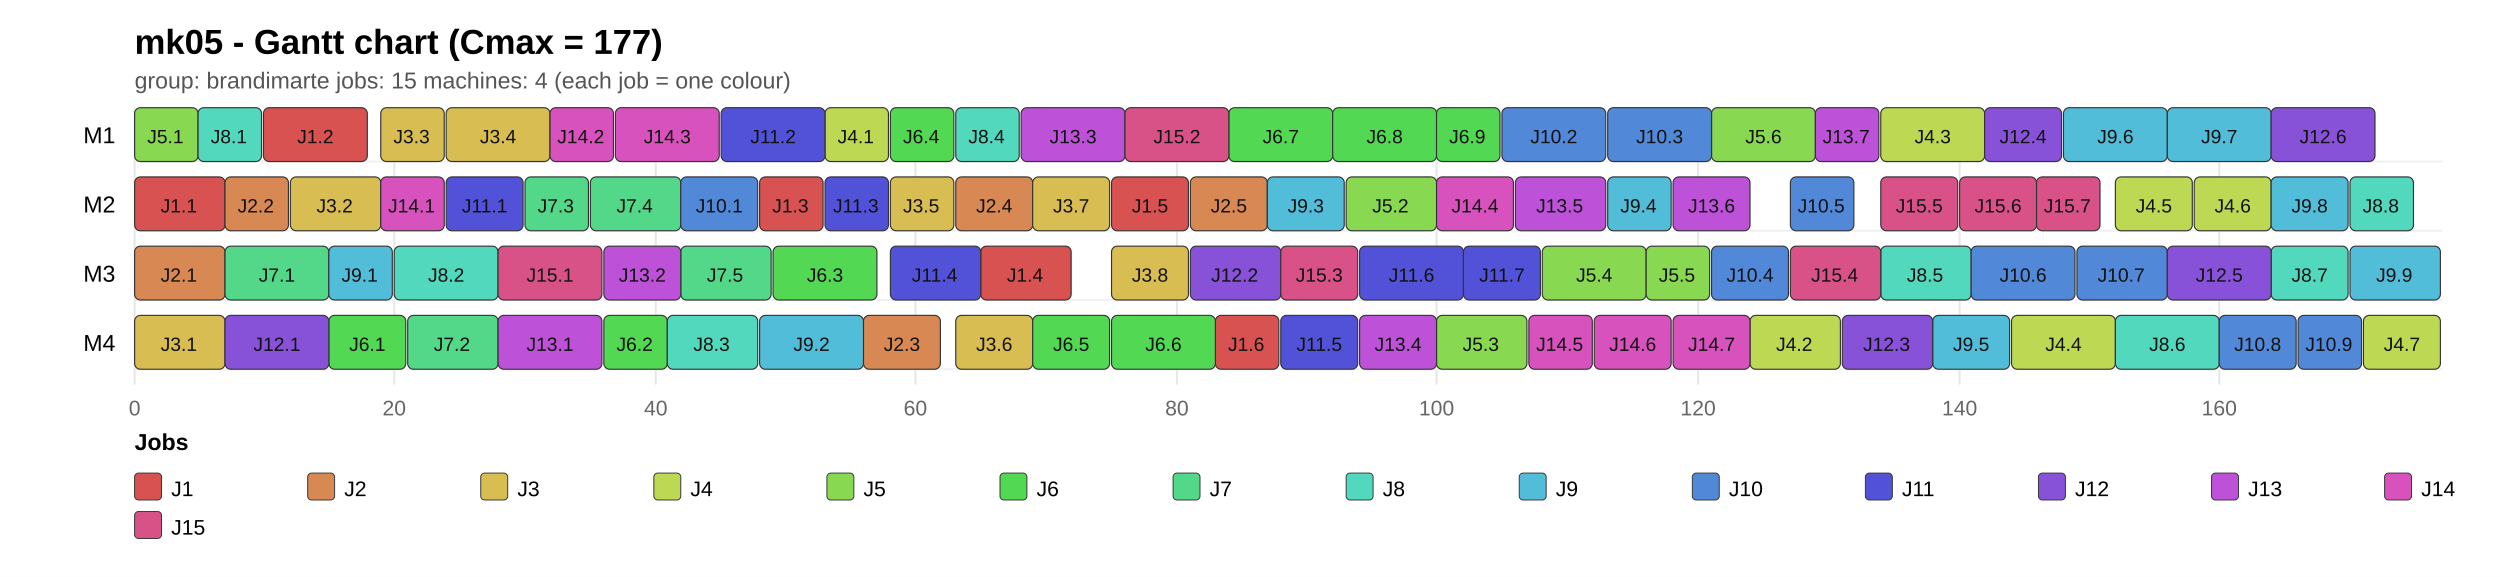
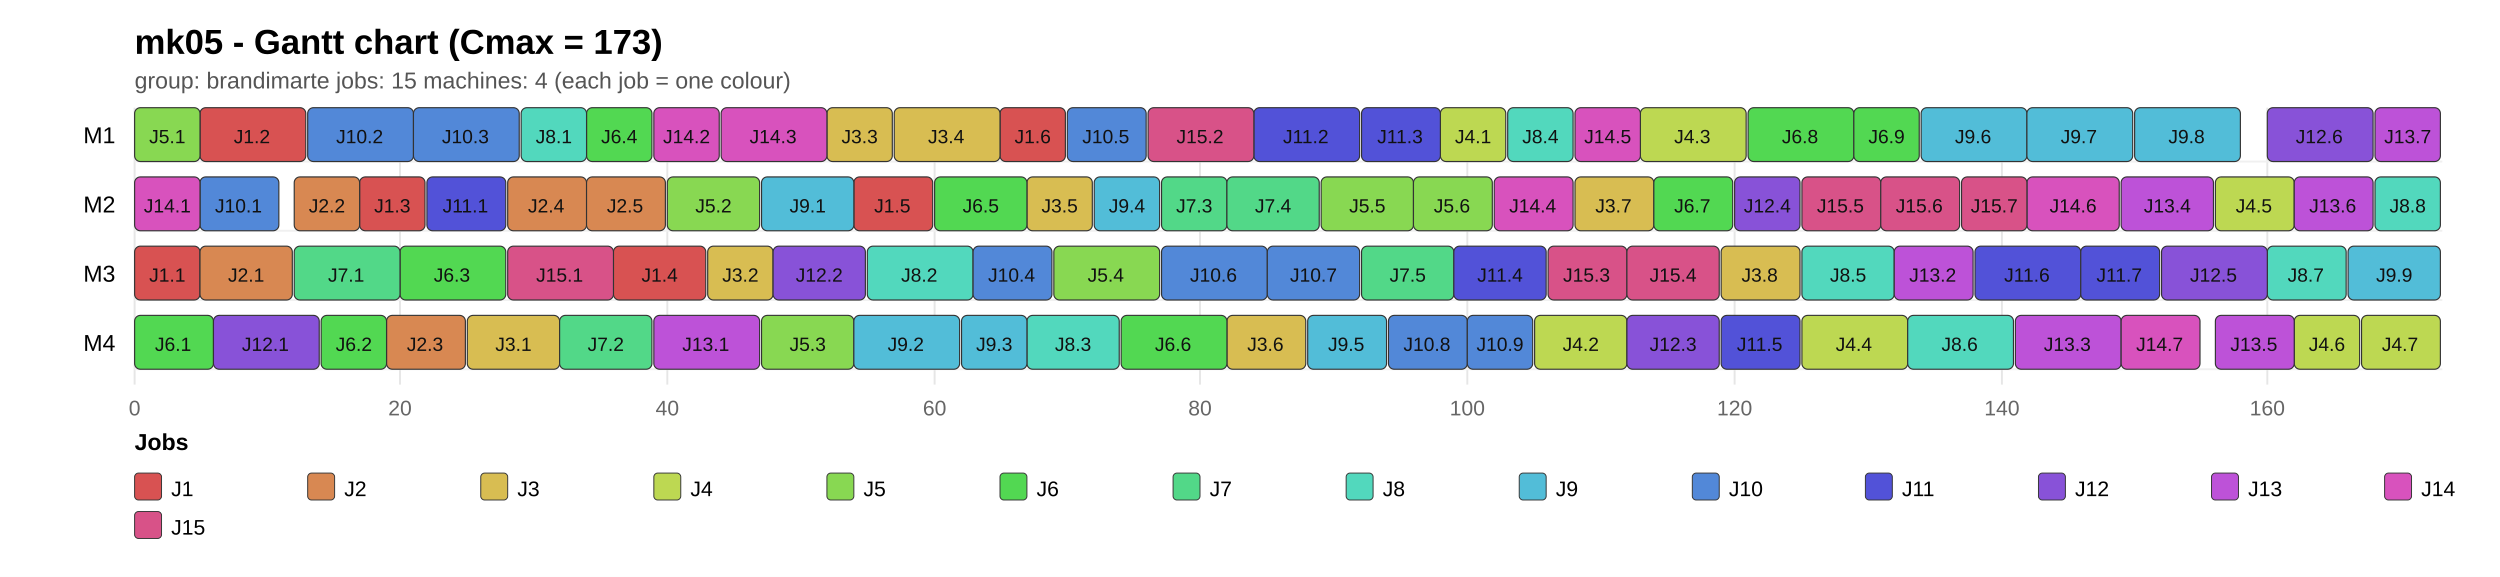
<svg xmlns="http://www.w3.org/2000/svg" width="1300" height="300" font-family="Segoe UI, Arial, sans-serif">
  <rect width="100%" height="100%" fill="white" />
-   <text x="70" y="28" font-size="18" font-weight="bold">mk05  -  Gantt chart  (Cmax = 177)</text>
+   <text x="70" y="28" font-size="18" font-weight="bold">mk05  -  Gantt chart  (Cmax = 173)</text>
  <text x="70" y="46" font-size="12" fill="#555">group: brandimarte   jobs: 15   machines: 4   (each job = one colour)</text>
  <line x1="70" y1="56" x2="70" y2="200" stroke="#e6e6e6" />
  <text x="70" y="216" font-size="11" fill="#666" text-anchor="middle">0</text>
-   <line x1="205" y1="56" x2="205" y2="200" stroke="#e6e6e6" />
-   <text x="205" y="216" font-size="11" fill="#666" text-anchor="middle">20</text>
-   <line x1="341" y1="56" x2="341" y2="200" stroke="#e6e6e6" />
-   <text x="341" y="216" font-size="11" fill="#666" text-anchor="middle">40</text>
-   <line x1="476" y1="56" x2="476" y2="200" stroke="#e6e6e6" />
-   <text x="476" y="216" font-size="11" fill="#666" text-anchor="middle">60</text>
-   <line x1="612" y1="56" x2="612" y2="200" stroke="#e6e6e6" />
-   <text x="612" y="216" font-size="11" fill="#666" text-anchor="middle">80</text>
-   <line x1="747" y1="56" x2="747" y2="200" stroke="#e6e6e6" />
-   <text x="747" y="216" font-size="11" fill="#666" text-anchor="middle">100</text>
-   <line x1="883" y1="56" x2="883" y2="200" stroke="#e6e6e6" />
-   <text x="883" y="216" font-size="11" fill="#666" text-anchor="middle">120</text>
-   <line x1="1019" y1="56" x2="1019" y2="200" stroke="#e6e6e6" />
-   <text x="1019" y="216" font-size="11" fill="#666" text-anchor="middle">140</text>
-   <line x1="1154" y1="56" x2="1154" y2="200" stroke="#e6e6e6" />
-   <text x="1154" y="216" font-size="11" fill="#666" text-anchor="middle">160</text>
+   <line x1="208" y1="56" x2="208" y2="200" stroke="#e6e6e6" />
+   <text x="208" y="216" font-size="11" fill="#666" text-anchor="middle">20</text>
+   <line x1="347" y1="56" x2="347" y2="200" stroke="#e6e6e6" />
+   <text x="347" y="216" font-size="11" fill="#666" text-anchor="middle">40</text>
+   <line x1="486" y1="56" x2="486" y2="200" stroke="#e6e6e6" />
+   <text x="486" y="216" font-size="11" fill="#666" text-anchor="middle">60</text>
+   <line x1="624" y1="56" x2="624" y2="200" stroke="#e6e6e6" />
+   <text x="624" y="216" font-size="11" fill="#666" text-anchor="middle">80</text>
+   <line x1="763" y1="56" x2="763" y2="200" stroke="#e6e6e6" />
+   <text x="763" y="216" font-size="11" fill="#666" text-anchor="middle">100</text>
+   <line x1="902" y1="56" x2="902" y2="200" stroke="#e6e6e6" />
+   <text x="902" y="216" font-size="11" fill="#666" text-anchor="middle">120</text>
+   <line x1="1041" y1="56" x2="1041" y2="200" stroke="#e6e6e6" />
+   <text x="1041" y="216" font-size="11" fill="#666" text-anchor="middle">140</text>
+   <line x1="1179" y1="56" x2="1179" y2="200" stroke="#e6e6e6" />
+   <text x="1179" y="216" font-size="11" fill="#666" text-anchor="middle">160</text>
  <text x="60" y="74.48" font-size="12" text-anchor="end">M1</text>
  <line x1="70" y1="84" x2="1270" y2="84" stroke="#f0f0f0" />
  <text x="60" y="110.48" font-size="12" text-anchor="end">M2</text>
  <line x1="70" y1="120" x2="1270" y2="120" stroke="#f0f0f0" />
  <text x="60" y="146.48" font-size="12" text-anchor="end">M3</text>
  <line x1="70" y1="156" x2="1270" y2="156" stroke="#f0f0f0" />
  <text x="60" y="182.48" font-size="12" text-anchor="end">M4</text>
  <line x1="70" y1="192" x2="1270" y2="192" stroke="#f0f0f0" />
-   <rect x="70" y="92" width="47" height="28" rx="3" fill="#D85252" stroke="#333" stroke-width="0.6" />
-   <text x="93" y="110.48" font-size="10" fill="#111" text-anchor="middle">J1.1</text>
-   <rect x="137" y="56" width="54" height="28" rx="3" fill="#D85252" stroke="#333" stroke-width="0.6" />
-   <text x="164" y="74.48" font-size="10" fill="#111" text-anchor="middle">J1.2</text>
-   <rect x="395" y="92" width="33" height="28" rx="3" fill="#D85252" stroke="#333" stroke-width="0.6" />
-   <text x="411" y="110.48" font-size="10" fill="#111" text-anchor="middle">J1.3</text>
-   <rect x="510" y="128" width="47" height="28" rx="3" fill="#D85252" stroke="#333" stroke-width="0.6" />
-   <text x="533" y="146.48" font-size="10" fill="#111" text-anchor="middle">J1.4</text>
-   <rect x="578" y="92" width="40" height="28" rx="3" fill="#D85252" stroke="#333" stroke-width="0.6" />
-   <text x="598" y="110.48" font-size="10" fill="#111" text-anchor="middle">J1.5</text>
-   <rect x="632" y="164" width="33" height="28" rx="3" fill="#D85252" stroke="#333" stroke-width="0.6" />
-   <text x="648" y="182.48" font-size="10" fill="#111" text-anchor="middle">J1.6</text>
-   <rect x="70" y="128" width="47" height="28" rx="3" fill="#D88852" stroke="#333" stroke-width="0.6" />
-   <text x="93" y="146.48" font-size="10" fill="#111" text-anchor="middle">J2.1</text>
-   <rect x="117" y="92" width="33" height="28" rx="3" fill="#D88852" stroke="#333" stroke-width="0.6" />
-   <text x="133" y="110.48" font-size="10" fill="#111" text-anchor="middle">J2.2</text>
-   <rect x="449" y="164" width="40" height="28" rx="3" fill="#D88852" stroke="#333" stroke-width="0.6" />
-   <text x="469" y="182.48" font-size="10" fill="#111" text-anchor="middle">J2.3</text>
-   <rect x="497" y="92" width="40" height="28" rx="3" fill="#D88852" stroke="#333" stroke-width="0.6" />
-   <text x="517" y="110.48" font-size="10" fill="#111" text-anchor="middle">J2.4</text>
-   <rect x="619" y="92" width="40" height="28" rx="3" fill="#D88852" stroke="#333" stroke-width="0.6" />
-   <text x="639" y="110.48" font-size="10" fill="#111" text-anchor="middle">J2.5</text>
-   <rect x="70" y="164" width="47" height="28" rx="3" fill="#D8BD52" stroke="#333" stroke-width="0.6" />
-   <text x="93" y="182.48" font-size="10" fill="#111" text-anchor="middle">J3.1</text>
-   <rect x="151" y="92" width="47" height="28" rx="3" fill="#D8BD52" stroke="#333" stroke-width="0.6" />
-   <text x="174" y="110.48" font-size="10" fill="#111" text-anchor="middle">J3.2</text>
-   <rect x="198" y="56" width="33" height="28" rx="3" fill="#D8BD52" stroke="#333" stroke-width="0.6" />
-   <text x="214" y="74.48" font-size="10" fill="#111" text-anchor="middle">J3.3</text>
-   <rect x="232" y="56" width="54" height="28" rx="3" fill="#D8BD52" stroke="#333" stroke-width="0.6" />
-   <text x="259" y="74.48" font-size="10" fill="#111" text-anchor="middle">J3.4</text>
-   <rect x="463" y="92" width="33" height="28" rx="3" fill="#D8BD52" stroke="#333" stroke-width="0.6" />
-   <text x="479" y="110.48" font-size="10" fill="#111" text-anchor="middle">J3.5</text>
-   <rect x="497" y="164" width="40" height="28" rx="3" fill="#D8BD52" stroke="#333" stroke-width="0.6" />
-   <text x="517" y="182.48" font-size="10" fill="#111" text-anchor="middle">J3.6</text>
-   <rect x="537" y="92" width="40" height="28" rx="3" fill="#D8BD52" stroke="#333" stroke-width="0.6" />
-   <text x="557" y="110.48" font-size="10" fill="#111" text-anchor="middle">J3.7</text>
-   <rect x="578" y="128" width="40" height="28" rx="3" fill="#D8BD52" stroke="#333" stroke-width="0.6" />
-   <text x="598" y="146.48" font-size="10" fill="#111" text-anchor="middle">J3.8</text>
-   <rect x="429" y="56" width="33" height="28" rx="3" fill="#BDD852" stroke="#333" stroke-width="0.6" />
-   <text x="445" y="74.48" font-size="10" fill="#111" text-anchor="middle">J4.1</text>
-   <rect x="910" y="164" width="47" height="28" rx="3" fill="#BDD852" stroke="#333" stroke-width="0.6" />
-   <text x="933" y="182.48" font-size="10" fill="#111" text-anchor="middle">J4.2</text>
-   <rect x="978" y="56" width="54" height="28" rx="3" fill="#BDD852" stroke="#333" stroke-width="0.6" />
-   <text x="1005" y="74.48" font-size="10" fill="#111" text-anchor="middle">J4.3</text>
-   <rect x="1046" y="164" width="54" height="28" rx="3" fill="#BDD852" stroke="#333" stroke-width="0.6" />
-   <text x="1073" y="182.48" font-size="10" fill="#111" text-anchor="middle">J4.4</text>
-   <rect x="1100" y="92" width="40" height="28" rx="3" fill="#BDD852" stroke="#333" stroke-width="0.6" />
-   <text x="1120" y="110.48" font-size="10" fill="#111" text-anchor="middle">J4.5</text>
-   <rect x="1141" y="92" width="40" height="28" rx="3" fill="#BDD852" stroke="#333" stroke-width="0.6" />
-   <text x="1161" y="110.48" font-size="10" fill="#111" text-anchor="middle">J4.6</text>
-   <rect x="1229" y="164" width="40" height="28" rx="3" fill="#BDD852" stroke="#333" stroke-width="0.6" />
-   <text x="1249" y="182.48" font-size="10" fill="#111" text-anchor="middle">J4.7</text>
-   <rect x="70" y="56" width="33" height="28" rx="3" fill="#88D852" stroke="#333" stroke-width="0.6" />
-   <text x="86" y="74.48" font-size="10" fill="#111" text-anchor="middle">J5.1</text>
-   <rect x="700" y="92" width="47" height="28" rx="3" fill="#88D852" stroke="#333" stroke-width="0.6" />
-   <text x="723" y="110.48" font-size="10" fill="#111" text-anchor="middle">J5.2</text>
-   <rect x="747" y="164" width="47" height="28" rx="3" fill="#88D852" stroke="#333" stroke-width="0.6" />
-   <text x="770" y="182.48" font-size="10" fill="#111" text-anchor="middle">J5.3</text>
-   <rect x="802" y="128" width="54" height="28" rx="3" fill="#88D852" stroke="#333" stroke-width="0.6" />
-   <text x="829" y="146.48" font-size="10" fill="#111" text-anchor="middle">J5.4</text>
-   <rect x="856" y="128" width="33" height="28" rx="3" fill="#88D852" stroke="#333" stroke-width="0.6" />
-   <text x="872" y="146.48" font-size="10" fill="#111" text-anchor="middle">J5.5</text>
-   <rect x="890" y="56" width="54" height="28" rx="3" fill="#88D852" stroke="#333" stroke-width="0.6" />
-   <text x="917" y="74.48" font-size="10" fill="#111" text-anchor="middle">J5.6</text>
-   <rect x="171" y="164" width="40" height="28" rx="3" fill="#52D852" stroke="#333" stroke-width="0.6" />
-   <text x="191" y="182.48" font-size="10" fill="#111" text-anchor="middle">J6.1</text>
-   <rect x="314" y="164" width="33" height="28" rx="3" fill="#52D852" stroke="#333" stroke-width="0.6" />
-   <text x="330" y="182.48" font-size="10" fill="#111" text-anchor="middle">J6.2</text>
-   <rect x="402" y="128" width="54" height="28" rx="3" fill="#52D852" stroke="#333" stroke-width="0.6" />
-   <text x="429" y="146.48" font-size="10" fill="#111" text-anchor="middle">J6.3</text>
-   <rect x="463" y="56" width="33" height="28" rx="3" fill="#52D852" stroke="#333" stroke-width="0.6" />
-   <text x="479" y="74.48" font-size="10" fill="#111" text-anchor="middle">J6.4</text>
-   <rect x="537" y="164" width="40" height="28" rx="3" fill="#52D852" stroke="#333" stroke-width="0.6" />
-   <text x="557" y="182.48" font-size="10" fill="#111" text-anchor="middle">J6.5</text>
-   <rect x="578" y="164" width="54" height="28" rx="3" fill="#52D852" stroke="#333" stroke-width="0.6" />
-   <text x="605" y="182.48" font-size="10" fill="#111" text-anchor="middle">J6.6</text>
-   <rect x="639" y="56" width="54" height="28" rx="3" fill="#52D852" stroke="#333" stroke-width="0.6" />
-   <text x="666" y="74.48" font-size="10" fill="#111" text-anchor="middle">J6.7</text>
-   <rect x="693" y="56" width="54" height="28" rx="3" fill="#52D852" stroke="#333" stroke-width="0.6" />
-   <text x="720" y="74.48" font-size="10" fill="#111" text-anchor="middle">J6.8</text>
-   <rect x="747" y="56" width="33" height="28" rx="3" fill="#52D852" stroke="#333" stroke-width="0.6" />
-   <text x="763" y="74.48" font-size="10" fill="#111" text-anchor="middle">J6.9</text>
-   <rect x="117" y="128" width="54" height="28" rx="3" fill="#52D888" stroke="#333" stroke-width="0.6" />
-   <text x="144" y="146.48" font-size="10" fill="#111" text-anchor="middle">J7.1</text>
-   <rect x="212" y="164" width="47" height="28" rx="3" fill="#52D888" stroke="#333" stroke-width="0.6" />
-   <text x="235" y="182.48" font-size="10" fill="#111" text-anchor="middle">J7.2</text>
-   <rect x="273" y="92" width="33" height="28" rx="3" fill="#52D888" stroke="#333" stroke-width="0.6" />
-   <text x="289" y="110.48" font-size="10" fill="#111" text-anchor="middle">J7.3</text>
-   <rect x="307" y="92" width="47" height="28" rx="3" fill="#52D888" stroke="#333" stroke-width="0.6" />
-   <text x="330" y="110.48" font-size="10" fill="#111" text-anchor="middle">J7.4</text>
-   <rect x="354" y="128" width="47" height="28" rx="3" fill="#52D888" stroke="#333" stroke-width="0.6" />
-   <text x="377" y="146.48" font-size="10" fill="#111" text-anchor="middle">J7.5</text>
-   <rect x="103" y="56" width="33" height="28" rx="3" fill="#52D8BD" stroke="#333" stroke-width="0.6" />
-   <text x="119" y="74.48" font-size="10" fill="#111" text-anchor="middle">J8.1</text>
-   <rect x="205" y="128" width="54" height="28" rx="3" fill="#52D8BD" stroke="#333" stroke-width="0.6" />
-   <text x="232" y="146.48" font-size="10" fill="#111" text-anchor="middle">J8.2</text>
-   <rect x="347" y="164" width="47" height="28" rx="3" fill="#52D8BD" stroke="#333" stroke-width="0.6" />
-   <text x="370" y="182.48" font-size="10" fill="#111" text-anchor="middle">J8.3</text>
-   <rect x="497" y="56" width="33" height="28" rx="3" fill="#52D8BD" stroke="#333" stroke-width="0.6" />
-   <text x="513" y="74.48" font-size="10" fill="#111" text-anchor="middle">J8.4</text>
-   <rect x="978" y="128" width="47" height="28" rx="3" fill="#52D8BD" stroke="#333" stroke-width="0.6" />
-   <text x="1001" y="146.48" font-size="10" fill="#111" text-anchor="middle">J8.5</text>
-   <rect x="1100" y="164" width="54" height="28" rx="3" fill="#52D8BD" stroke="#333" stroke-width="0.6" />
-   <text x="1127" y="182.48" font-size="10" fill="#111" text-anchor="middle">J8.6</text>
-   <rect x="1181" y="128" width="40" height="28" rx="3" fill="#52D8BD" stroke="#333" stroke-width="0.6" />
-   <text x="1201" y="146.48" font-size="10" fill="#111" text-anchor="middle">J8.7</text>
-   <rect x="1222" y="92" width="33" height="28" rx="3" fill="#52D8BD" stroke="#333" stroke-width="0.6" />
-   <text x="1238" y="110.48" font-size="10" fill="#111" text-anchor="middle">J8.8</text>
-   <rect x="171" y="128" width="33" height="28" rx="3" fill="#52BDD8" stroke="#333" stroke-width="0.6" />
-   <text x="187" y="146.48" font-size="10" fill="#111" text-anchor="middle">J9.1</text>
-   <rect x="395" y="164" width="54" height="28" rx="3" fill="#52BDD8" stroke="#333" stroke-width="0.6" />
-   <text x="422" y="182.48" font-size="10" fill="#111" text-anchor="middle">J9.2</text>
-   <rect x="659" y="92" width="40" height="28" rx="3" fill="#52BDD8" stroke="#333" stroke-width="0.6" />
-   <text x="679" y="110.48" font-size="10" fill="#111" text-anchor="middle">J9.3</text>
-   <rect x="836" y="92" width="33" height="28" rx="3" fill="#52BDD8" stroke="#333" stroke-width="0.6" />
-   <text x="852" y="110.48" font-size="10" fill="#111" text-anchor="middle">J9.4</text>
-   <rect x="1005" y="164" width="40" height="28" rx="3" fill="#52BDD8" stroke="#333" stroke-width="0.6" />
-   <text x="1025" y="182.48" font-size="10" fill="#111" text-anchor="middle">J9.5</text>
-   <rect x="1073" y="56" width="54" height="28" rx="3" fill="#52BDD8" stroke="#333" stroke-width="0.6" />
-   <text x="1100" y="74.48" font-size="10" fill="#111" text-anchor="middle">J9.6</text>
-   <rect x="1127" y="56" width="54" height="28" rx="3" fill="#52BDD8" stroke="#333" stroke-width="0.6" />
-   <text x="1154" y="74.48" font-size="10" fill="#111" text-anchor="middle">J9.7</text>
-   <rect x="1181" y="92" width="40" height="28" rx="3" fill="#52BDD8" stroke="#333" stroke-width="0.6" />
-   <text x="1201" y="110.48" font-size="10" fill="#111" text-anchor="middle">J9.8</text>
-   <rect x="1222" y="128" width="47" height="28" rx="3" fill="#52BDD8" stroke="#333" stroke-width="0.6" />
+   <rect x="70" y="128" width="34" height="28" rx="3" fill="#D85252" stroke="#333" stroke-width="0.6" />
+   <text x="87" y="146.48" font-size="10" fill="#111" text-anchor="middle">J1.1</text>
+   <rect x="104" y="56" width="55" height="28" rx="3" fill="#D85252" stroke="#333" stroke-width="0.6" />
+   <text x="131" y="74.48" font-size="10" fill="#111" text-anchor="middle">J1.2</text>
+   <rect x="187" y="92" width="34" height="28" rx="3" fill="#D85252" stroke="#333" stroke-width="0.6" />
+   <text x="204" y="110.48" font-size="10" fill="#111" text-anchor="middle">J1.3</text>
+   <rect x="319" y="128" width="48" height="28" rx="3" fill="#D85252" stroke="#333" stroke-width="0.6" />
+   <text x="343" y="146.48" font-size="10" fill="#111" text-anchor="middle">J1.4</text>
+   <rect x="444" y="92" width="41" height="28" rx="3" fill="#D85252" stroke="#333" stroke-width="0.6" />
+   <text x="464" y="110.48" font-size="10" fill="#111" text-anchor="middle">J1.5</text>
+   <rect x="520" y="56" width="34" height="28" rx="3" fill="#D85252" stroke="#333" stroke-width="0.6" />
+   <text x="537" y="74.48" font-size="10" fill="#111" text-anchor="middle">J1.6</text>
+   <rect x="104" y="128" width="48" height="28" rx="3" fill="#D88852" stroke="#333" stroke-width="0.6" />
+   <text x="128" y="146.48" font-size="10" fill="#111" text-anchor="middle">J2.1</text>
+   <rect x="153" y="92" width="34" height="28" rx="3" fill="#D88852" stroke="#333" stroke-width="0.6" />
+   <text x="170" y="110.48" font-size="10" fill="#111" text-anchor="middle">J2.2</text>
+   <rect x="201" y="164" width="41" height="28" rx="3" fill="#D88852" stroke="#333" stroke-width="0.6" />
+   <text x="221" y="182.48" font-size="10" fill="#111" text-anchor="middle">J2.3</text>
+   <rect x="264" y="92" width="41" height="28" rx="3" fill="#D88852" stroke="#333" stroke-width="0.6" />
+   <text x="284" y="110.48" font-size="10" fill="#111" text-anchor="middle">J2.4</text>
+   <rect x="305" y="92" width="41" height="28" rx="3" fill="#D88852" stroke="#333" stroke-width="0.6" />
+   <text x="325" y="110.48" font-size="10" fill="#111" text-anchor="middle">J2.5</text>
+   <rect x="243" y="164" width="48" height="28" rx="3" fill="#D8BD52" stroke="#333" stroke-width="0.6" />
+   <text x="267" y="182.48" font-size="10" fill="#111" text-anchor="middle">J3.1</text>
+   <rect x="368" y="128" width="34" height="28" rx="3" fill="#D8BD52" stroke="#333" stroke-width="0.6" />
+   <text x="385" y="146.48" font-size="10" fill="#111" text-anchor="middle">J3.2</text>
+   <rect x="430" y="56" width="34" height="28" rx="3" fill="#D8BD52" stroke="#333" stroke-width="0.6" />
+   <text x="447" y="74.48" font-size="10" fill="#111" text-anchor="middle">J3.3</text>
+   <rect x="465" y="56" width="55" height="28" rx="3" fill="#D8BD52" stroke="#333" stroke-width="0.6" />
+   <text x="492" y="74.48" font-size="10" fill="#111" text-anchor="middle">J3.4</text>
+   <rect x="534" y="92" width="34" height="28" rx="3" fill="#D8BD52" stroke="#333" stroke-width="0.6" />
+   <text x="551" y="110.48" font-size="10" fill="#111" text-anchor="middle">J3.5</text>
+   <rect x="638" y="164" width="41" height="28" rx="3" fill="#D8BD52" stroke="#333" stroke-width="0.6" />
+   <text x="658" y="182.48" font-size="10" fill="#111" text-anchor="middle">J3.6</text>
+   <rect x="819" y="92" width="41" height="28" rx="3" fill="#D8BD52" stroke="#333" stroke-width="0.6" />
+   <text x="839" y="110.48" font-size="10" fill="#111" text-anchor="middle">J3.7</text>
+   <rect x="895" y="128" width="41" height="28" rx="3" fill="#D8BD52" stroke="#333" stroke-width="0.6" />
+   <text x="915" y="146.48" font-size="10" fill="#111" text-anchor="middle">J3.8</text>
+   <rect x="749" y="56" width="34" height="28" rx="3" fill="#BDD852" stroke="#333" stroke-width="0.6" />
+   <text x="766" y="74.48" font-size="10" fill="#111" text-anchor="middle">J4.1</text>
+   <rect x="798" y="164" width="48" height="28" rx="3" fill="#BDD852" stroke="#333" stroke-width="0.6" />
+   <text x="822" y="182.48" font-size="10" fill="#111" text-anchor="middle">J4.2</text>
+   <rect x="853" y="56" width="55" height="28" rx="3" fill="#BDD852" stroke="#333" stroke-width="0.6" />
+   <text x="880" y="74.48" font-size="10" fill="#111" text-anchor="middle">J4.3</text>
+   <rect x="937" y="164" width="55" height="28" rx="3" fill="#BDD852" stroke="#333" stroke-width="0.6" />
+   <text x="964" y="182.48" font-size="10" fill="#111" text-anchor="middle">J4.4</text>
+   <rect x="1152" y="92" width="41" height="28" rx="3" fill="#BDD852" stroke="#333" stroke-width="0.6" />
+   <text x="1172" y="110.48" font-size="10" fill="#111" text-anchor="middle">J4.5</text>
+   <rect x="1193" y="164" width="34" height="28" rx="3" fill="#BDD852" stroke="#333" stroke-width="0.6" />
+   <text x="1210" y="182.48" font-size="10" fill="#111" text-anchor="middle">J4.6</text>
+   <rect x="1228" y="164" width="41" height="28" rx="3" fill="#BDD852" stroke="#333" stroke-width="0.6" />
+   <text x="1248" y="182.48" font-size="10" fill="#111" text-anchor="middle">J4.7</text>
+   <rect x="70" y="56" width="34" height="28" rx="3" fill="#88D852" stroke="#333" stroke-width="0.6" />
+   <text x="87" y="74.48" font-size="10" fill="#111" text-anchor="middle">J5.1</text>
+   <rect x="347" y="92" width="48" height="28" rx="3" fill="#88D852" stroke="#333" stroke-width="0.6" />
+   <text x="371" y="110.48" font-size="10" fill="#111" text-anchor="middle">J5.2</text>
+   <rect x="396" y="164" width="48" height="28" rx="3" fill="#88D852" stroke="#333" stroke-width="0.6" />
+   <text x="420" y="182.48" font-size="10" fill="#111" text-anchor="middle">J5.3</text>
+   <rect x="548" y="128" width="55" height="28" rx="3" fill="#88D852" stroke="#333" stroke-width="0.6" />
+   <text x="575" y="146.48" font-size="10" fill="#111" text-anchor="middle">J5.4</text>
+   <rect x="687" y="92" width="48" height="28" rx="3" fill="#88D852" stroke="#333" stroke-width="0.6" />
+   <text x="711" y="110.48" font-size="10" fill="#111" text-anchor="middle">J5.5</text>
+   <rect x="735" y="92" width="41" height="28" rx="3" fill="#88D852" stroke="#333" stroke-width="0.6" />
+   <text x="755" y="110.48" font-size="10" fill="#111" text-anchor="middle">J5.6</text>
+   <rect x="70" y="164" width="41" height="28" rx="3" fill="#52D852" stroke="#333" stroke-width="0.6" />
+   <text x="90" y="182.48" font-size="10" fill="#111" text-anchor="middle">J6.1</text>
+   <rect x="167" y="164" width="34" height="28" rx="3" fill="#52D852" stroke="#333" stroke-width="0.6" />
+   <text x="184" y="182.48" font-size="10" fill="#111" text-anchor="middle">J6.2</text>
+   <rect x="208" y="128" width="55" height="28" rx="3" fill="#52D852" stroke="#333" stroke-width="0.6" />
+   <text x="235" y="146.48" font-size="10" fill="#111" text-anchor="middle">J6.3</text>
+   <rect x="305" y="56" width="34" height="28" rx="3" fill="#52D852" stroke="#333" stroke-width="0.6" />
+   <text x="322" y="74.48" font-size="10" fill="#111" text-anchor="middle">J6.4</text>
+   <rect x="486" y="92" width="48" height="28" rx="3" fill="#52D852" stroke="#333" stroke-width="0.6" />
+   <text x="510" y="110.48" font-size="10" fill="#111" text-anchor="middle">J6.5</text>
+   <rect x="583" y="164" width="55" height="28" rx="3" fill="#52D852" stroke="#333" stroke-width="0.6" />
+   <text x="610" y="182.48" font-size="10" fill="#111" text-anchor="middle">J6.6</text>
+   <rect x="860" y="92" width="41" height="28" rx="3" fill="#52D852" stroke="#333" stroke-width="0.6" />
+   <text x="880" y="110.48" font-size="10" fill="#111" text-anchor="middle">J6.7</text>
+   <rect x="909" y="56" width="55" height="28" rx="3" fill="#52D852" stroke="#333" stroke-width="0.6" />
+   <text x="936" y="74.48" font-size="10" fill="#111" text-anchor="middle">J6.8</text>
+   <rect x="964" y="56" width="34" height="28" rx="3" fill="#52D852" stroke="#333" stroke-width="0.6" />
+   <text x="981" y="74.48" font-size="10" fill="#111" text-anchor="middle">J6.9</text>
+   <rect x="153" y="128" width="55" height="28" rx="3" fill="#52D888" stroke="#333" stroke-width="0.6" />
+   <text x="180" y="146.48" font-size="10" fill="#111" text-anchor="middle">J7.1</text>
+   <rect x="291" y="164" width="48" height="28" rx="3" fill="#52D888" stroke="#333" stroke-width="0.6" />
+   <text x="315" y="182.48" font-size="10" fill="#111" text-anchor="middle">J7.2</text>
+   <rect x="604" y="92" width="34" height="28" rx="3" fill="#52D888" stroke="#333" stroke-width="0.6" />
+   <text x="621" y="110.48" font-size="10" fill="#111" text-anchor="middle">J7.3</text>
+   <rect x="638" y="92" width="48" height="28" rx="3" fill="#52D888" stroke="#333" stroke-width="0.6" />
+   <text x="662" y="110.48" font-size="10" fill="#111" text-anchor="middle">J7.4</text>
+   <rect x="708" y="128" width="48" height="28" rx="3" fill="#52D888" stroke="#333" stroke-width="0.6" />
+   <text x="732" y="146.48" font-size="10" fill="#111" text-anchor="middle">J7.5</text>
+   <rect x="271" y="56" width="34" height="28" rx="3" fill="#52D8BD" stroke="#333" stroke-width="0.6" />
+   <text x="288" y="74.48" font-size="10" fill="#111" text-anchor="middle">J8.1</text>
+   <rect x="451" y="128" width="55" height="28" rx="3" fill="#52D8BD" stroke="#333" stroke-width="0.6" />
+   <text x="478" y="146.48" font-size="10" fill="#111" text-anchor="middle">J8.2</text>
+   <rect x="534" y="164" width="48" height="28" rx="3" fill="#52D8BD" stroke="#333" stroke-width="0.6" />
+   <text x="558" y="182.48" font-size="10" fill="#111" text-anchor="middle">J8.3</text>
+   <rect x="784" y="56" width="34" height="28" rx="3" fill="#52D8BD" stroke="#333" stroke-width="0.6" />
+   <text x="801" y="74.48" font-size="10" fill="#111" text-anchor="middle">J8.4</text>
+   <rect x="937" y="128" width="48" height="28" rx="3" fill="#52D8BD" stroke="#333" stroke-width="0.6" />
+   <text x="961" y="146.48" font-size="10" fill="#111" text-anchor="middle">J8.5</text>
+   <rect x="992" y="164" width="55" height="28" rx="3" fill="#52D8BD" stroke="#333" stroke-width="0.6" />
+   <text x="1019" y="182.48" font-size="10" fill="#111" text-anchor="middle">J8.6</text>
+   <rect x="1179" y="128" width="41" height="28" rx="3" fill="#52D8BD" stroke="#333" stroke-width="0.6" />
+   <text x="1199" y="146.48" font-size="10" fill="#111" text-anchor="middle">J8.7</text>
+   <rect x="1235" y="92" width="34" height="28" rx="3" fill="#52D8BD" stroke="#333" stroke-width="0.6" />
+   <text x="1252" y="110.48" font-size="10" fill="#111" text-anchor="middle">J8.8</text>
+   <rect x="396" y="92" width="48" height="28" rx="3" fill="#52BDD8" stroke="#333" stroke-width="0.6" />
+   <text x="420" y="110.48" font-size="10" fill="#111" text-anchor="middle">J9.1</text>
+   <rect x="444" y="164" width="55" height="28" rx="3" fill="#52BDD8" stroke="#333" stroke-width="0.6" />
+   <text x="471" y="182.48" font-size="10" fill="#111" text-anchor="middle">J9.2</text>
+   <rect x="500" y="164" width="34" height="28" rx="3" fill="#52BDD8" stroke="#333" stroke-width="0.6" />
+   <text x="517" y="182.48" font-size="10" fill="#111" text-anchor="middle">J9.3</text>
+   <rect x="569" y="92" width="34" height="28" rx="3" fill="#52BDD8" stroke="#333" stroke-width="0.6" />
+   <text x="586" y="110.48" font-size="10" fill="#111" text-anchor="middle">J9.4</text>
+   <rect x="680" y="164" width="41" height="28" rx="3" fill="#52BDD8" stroke="#333" stroke-width="0.6" />
+   <text x="700" y="182.48" font-size="10" fill="#111" text-anchor="middle">J9.5</text>
+   <rect x="999" y="56" width="55" height="28" rx="3" fill="#52BDD8" stroke="#333" stroke-width="0.6" />
+   <text x="1026" y="74.48" font-size="10" fill="#111" text-anchor="middle">J9.6</text>
+   <rect x="1054" y="56" width="55" height="28" rx="3" fill="#52BDD8" stroke="#333" stroke-width="0.6" />
+   <text x="1081" y="74.48" font-size="10" fill="#111" text-anchor="middle">J9.7</text>
+   <rect x="1110" y="56" width="55" height="28" rx="3" fill="#52BDD8" stroke="#333" stroke-width="0.6" />
+   <text x="1137" y="74.48" font-size="10" fill="#111" text-anchor="middle">J9.8</text>
+   <rect x="1221" y="128" width="48" height="28" rx="3" fill="#52BDD8" stroke="#333" stroke-width="0.6" />
  <text x="1245" y="146.48" font-size="10" fill="#111" text-anchor="middle">J9.9</text>
-   <rect x="354" y="92" width="40" height="28" rx="3" fill="#5288D8" stroke="#333" stroke-width="0.6" />
-   <text x="374" y="110.48" font-size="10" fill="#111" text-anchor="middle">J10.1</text>
-   <rect x="781" y="56" width="54" height="28" rx="3" fill="#5288D8" stroke="#333" stroke-width="0.6" />
-   <text x="808" y="74.48" font-size="10" fill="#111" text-anchor="middle">J10.2</text>
-   <rect x="836" y="56" width="54" height="28" rx="3" fill="#5288D8" stroke="#333" stroke-width="0.6" />
-   <text x="863" y="74.48" font-size="10" fill="#111" text-anchor="middle">J10.3</text>
-   <rect x="890" y="128" width="40" height="28" rx="3" fill="#5288D8" stroke="#333" stroke-width="0.6" />
-   <text x="910" y="146.48" font-size="10" fill="#111" text-anchor="middle">J10.4</text>
-   <rect x="931" y="92" width="33" height="28" rx="3" fill="#5288D8" stroke="#333" stroke-width="0.6" />
-   <text x="947" y="110.48" font-size="10" fill="#111" text-anchor="middle">J10.5</text>
-   <rect x="1025" y="128" width="54" height="28" rx="3" fill="#5288D8" stroke="#333" stroke-width="0.6" />
-   <text x="1052" y="146.48" font-size="10" fill="#111" text-anchor="middle">J10.6</text>
-   <rect x="1080" y="128" width="47" height="28" rx="3" fill="#5288D8" stroke="#333" stroke-width="0.6" />
-   <text x="1103" y="146.48" font-size="10" fill="#111" text-anchor="middle">J10.7</text>
-   <rect x="1154" y="164" width="40" height="28" rx="3" fill="#5288D8" stroke="#333" stroke-width="0.6" />
-   <text x="1174" y="182.48" font-size="10" fill="#111" text-anchor="middle">J10.8</text>
-   <rect x="1195" y="164" width="33" height="28" rx="3" fill="#5288D8" stroke="#333" stroke-width="0.6" />
-   <text x="1211" y="182.48" font-size="10" fill="#111" text-anchor="middle">J10.9</text>
-   <rect x="232" y="92" width="40" height="28" rx="3" fill="#5252D8" stroke="#333" stroke-width="0.6" />
-   <text x="252" y="110.48" font-size="10" fill="#111" text-anchor="middle">J11.1</text>
-   <rect x="375" y="56" width="54" height="28" rx="3" fill="#5252D8" stroke="#333" stroke-width="0.6" />
-   <text x="402" y="74.48" font-size="10" fill="#111" text-anchor="middle">J11.2</text>
-   <rect x="429" y="92" width="33" height="28" rx="3" fill="#5252D8" stroke="#333" stroke-width="0.6" />
-   <text x="445" y="110.48" font-size="10" fill="#111" text-anchor="middle">J11.3</text>
-   <rect x="463" y="128" width="47" height="28" rx="3" fill="#5252D8" stroke="#333" stroke-width="0.6" />
-   <text x="486" y="146.48" font-size="10" fill="#111" text-anchor="middle">J11.4</text>
-   <rect x="666" y="164" width="40" height="28" rx="3" fill="#5252D8" stroke="#333" stroke-width="0.6" />
-   <text x="686" y="182.48" font-size="10" fill="#111" text-anchor="middle">J11.5</text>
-   <rect x="707" y="128" width="54" height="28" rx="3" fill="#5252D8" stroke="#333" stroke-width="0.6" />
-   <text x="734" y="146.48" font-size="10" fill="#111" text-anchor="middle">J11.6</text>
-   <rect x="761" y="128" width="40" height="28" rx="3" fill="#5252D8" stroke="#333" stroke-width="0.6" />
-   <text x="781" y="146.48" font-size="10" fill="#111" text-anchor="middle">J11.7</text>
-   <rect x="117" y="164" width="54" height="28" rx="3" fill="#8852D8" stroke="#333" stroke-width="0.6" />
-   <text x="144" y="182.48" font-size="10" fill="#111" text-anchor="middle">J12.1</text>
-   <rect x="619" y="128" width="47" height="28" rx="3" fill="#8852D8" stroke="#333" stroke-width="0.6" />
-   <text x="642" y="146.48" font-size="10" fill="#111" text-anchor="middle">J12.2</text>
-   <rect x="958" y="164" width="47" height="28" rx="3" fill="#8852D8" stroke="#333" stroke-width="0.6" />
-   <text x="981" y="182.48" font-size="10" fill="#111" text-anchor="middle">J12.3</text>
-   <rect x="1032" y="56" width="40" height="28" rx="3" fill="#8852D8" stroke="#333" stroke-width="0.6" />
-   <text x="1052" y="74.48" font-size="10" fill="#111" text-anchor="middle">J12.4</text>
-   <rect x="1127" y="128" width="54" height="28" rx="3" fill="#8852D8" stroke="#333" stroke-width="0.6" />
-   <text x="1154" y="146.48" font-size="10" fill="#111" text-anchor="middle">J12.5</text>
-   <rect x="1181" y="56" width="54" height="28" rx="3" fill="#8852D8" stroke="#333" stroke-width="0.6" />
-   <text x="1208" y="74.48" font-size="10" fill="#111" text-anchor="middle">J12.6</text>
-   <rect x="259" y="164" width="54" height="28" rx="3" fill="#BD52D8" stroke="#333" stroke-width="0.6" />
-   <text x="286" y="182.48" font-size="10" fill="#111" text-anchor="middle">J13.1</text>
-   <rect x="314" y="128" width="40" height="28" rx="3" fill="#BD52D8" stroke="#333" stroke-width="0.6" />
-   <text x="334" y="146.48" font-size="10" fill="#111" text-anchor="middle">J13.2</text>
-   <rect x="531" y="56" width="54" height="28" rx="3" fill="#BD52D8" stroke="#333" stroke-width="0.6" />
-   <text x="558" y="74.48" font-size="10" fill="#111" text-anchor="middle">J13.3</text>
-   <rect x="707" y="164" width="40" height="28" rx="3" fill="#BD52D8" stroke="#333" stroke-width="0.6" />
-   <text x="727" y="182.48" font-size="10" fill="#111" text-anchor="middle">J13.4</text>
-   <rect x="788" y="92" width="47" height="28" rx="3" fill="#BD52D8" stroke="#333" stroke-width="0.6" />
-   <text x="811" y="110.48" font-size="10" fill="#111" text-anchor="middle">J13.5</text>
-   <rect x="870" y="92" width="40" height="28" rx="3" fill="#BD52D8" stroke="#333" stroke-width="0.6" />
-   <text x="890" y="110.48" font-size="10" fill="#111" text-anchor="middle">J13.6</text>
-   <rect x="944" y="56" width="33" height="28" rx="3" fill="#BD52D8" stroke="#333" stroke-width="0.6" />
-   <text x="960" y="74.48" font-size="10" fill="#111" text-anchor="middle">J13.7</text>
-   <rect x="198" y="92" width="33" height="28" rx="3" fill="#D852BD" stroke="#333" stroke-width="0.6" />
-   <text x="214" y="110.48" font-size="10" fill="#111" text-anchor="middle">J14.1</text>
-   <rect x="286" y="56" width="33" height="28" rx="3" fill="#D852BD" stroke="#333" stroke-width="0.6" />
-   <text x="302" y="74.48" font-size="10" fill="#111" text-anchor="middle">J14.2</text>
-   <rect x="320" y="56" width="54" height="28" rx="3" fill="#D852BD" stroke="#333" stroke-width="0.6" />
-   <text x="347" y="74.48" font-size="10" fill="#111" text-anchor="middle">J14.3</text>
-   <rect x="747" y="92" width="40" height="28" rx="3" fill="#D852BD" stroke="#333" stroke-width="0.6" />
-   <text x="767" y="110.48" font-size="10" fill="#111" text-anchor="middle">J14.4</text>
-   <rect x="795" y="164" width="33" height="28" rx="3" fill="#D852BD" stroke="#333" stroke-width="0.6" />
-   <text x="811" y="182.48" font-size="10" fill="#111" text-anchor="middle">J14.5</text>
-   <rect x="829" y="164" width="40" height="28" rx="3" fill="#D852BD" stroke="#333" stroke-width="0.6" />
-   <text x="849" y="182.48" font-size="10" fill="#111" text-anchor="middle">J14.6</text>
-   <rect x="870" y="164" width="40" height="28" rx="3" fill="#D852BD" stroke="#333" stroke-width="0.6" />
-   <text x="890" y="182.48" font-size="10" fill="#111" text-anchor="middle">J14.7</text>
-   <rect x="259" y="128" width="54" height="28" rx="3" fill="#D85288" stroke="#333" stroke-width="0.6" />
-   <text x="286" y="146.48" font-size="10" fill="#111" text-anchor="middle">J15.1</text>
-   <rect x="585" y="56" width="54" height="28" rx="3" fill="#D85288" stroke="#333" stroke-width="0.6" />
-   <text x="612" y="74.48" font-size="10" fill="#111" text-anchor="middle">J15.2</text>
-   <rect x="666" y="128" width="40" height="28" rx="3" fill="#D85288" stroke="#333" stroke-width="0.6" />
-   <text x="686" y="146.48" font-size="10" fill="#111" text-anchor="middle">J15.3</text>
-   <rect x="931" y="128" width="47" height="28" rx="3" fill="#D85288" stroke="#333" stroke-width="0.6" />
-   <text x="954" y="146.48" font-size="10" fill="#111" text-anchor="middle">J15.4</text>
-   <rect x="978" y="92" width="40" height="28" rx="3" fill="#D85288" stroke="#333" stroke-width="0.6" />
-   <text x="998" y="110.48" font-size="10" fill="#111" text-anchor="middle">J15.5</text>
-   <rect x="1019" y="92" width="40" height="28" rx="3" fill="#D85288" stroke="#333" stroke-width="0.6" />
-   <text x="1039" y="110.48" font-size="10" fill="#111" text-anchor="middle">J15.6</text>
-   <rect x="1059" y="92" width="33" height="28" rx="3" fill="#D85288" stroke="#333" stroke-width="0.6" />
-   <text x="1075" y="110.48" font-size="10" fill="#111" text-anchor="middle">J15.7</text>
+   <rect x="104" y="92" width="41" height="28" rx="3" fill="#5288D8" stroke="#333" stroke-width="0.6" />
+   <text x="124" y="110.48" font-size="10" fill="#111" text-anchor="middle">J10.1</text>
+   <rect x="160" y="56" width="55" height="28" rx="3" fill="#5288D8" stroke="#333" stroke-width="0.6" />
+   <text x="187" y="74.48" font-size="10" fill="#111" text-anchor="middle">J10.2</text>
+   <rect x="215" y="56" width="55" height="28" rx="3" fill="#5288D8" stroke="#333" stroke-width="0.6" />
+   <text x="242" y="74.48" font-size="10" fill="#111" text-anchor="middle">J10.3</text>
+   <rect x="506" y="128" width="41" height="28" rx="3" fill="#5288D8" stroke="#333" stroke-width="0.6" />
+   <text x="526" y="146.48" font-size="10" fill="#111" text-anchor="middle">J10.4</text>
+   <rect x="555" y="56" width="41" height="28" rx="3" fill="#5288D8" stroke="#333" stroke-width="0.6" />
+   <text x="575" y="74.48" font-size="10" fill="#111" text-anchor="middle">J10.5</text>
+   <rect x="604" y="128" width="55" height="28" rx="3" fill="#5288D8" stroke="#333" stroke-width="0.6" />
+   <text x="631" y="146.48" font-size="10" fill="#111" text-anchor="middle">J10.6</text>
+   <rect x="659" y="128" width="48" height="28" rx="3" fill="#5288D8" stroke="#333" stroke-width="0.6" />
+   <text x="683" y="146.48" font-size="10" fill="#111" text-anchor="middle">J10.7</text>
+   <rect x="722" y="164" width="41" height="28" rx="3" fill="#5288D8" stroke="#333" stroke-width="0.6" />
+   <text x="742" y="182.48" font-size="10" fill="#111" text-anchor="middle">J10.8</text>
+   <rect x="763" y="164" width="34" height="28" rx="3" fill="#5288D8" stroke="#333" stroke-width="0.6" />
+   <text x="780" y="182.48" font-size="10" fill="#111" text-anchor="middle">J10.9</text>
+   <rect x="222" y="92" width="41" height="28" rx="3" fill="#5252D8" stroke="#333" stroke-width="0.6" />
+   <text x="242" y="110.48" font-size="10" fill="#111" text-anchor="middle">J11.1</text>
+   <rect x="652" y="56" width="55" height="28" rx="3" fill="#5252D8" stroke="#333" stroke-width="0.6" />
+   <text x="679" y="74.48" font-size="10" fill="#111" text-anchor="middle">J11.2</text>
+   <rect x="708" y="56" width="41" height="28" rx="3" fill="#5252D8" stroke="#333" stroke-width="0.6" />
+   <text x="728" y="74.48" font-size="10" fill="#111" text-anchor="middle">J11.3</text>
+   <rect x="756" y="128" width="48" height="28" rx="3" fill="#5252D8" stroke="#333" stroke-width="0.6" />
+   <text x="780" y="146.48" font-size="10" fill="#111" text-anchor="middle">J11.4</text>
+   <rect x="895" y="164" width="41" height="28" rx="3" fill="#5252D8" stroke="#333" stroke-width="0.6" />
+   <text x="915" y="182.48" font-size="10" fill="#111" text-anchor="middle">J11.5</text>
+   <rect x="1027" y="128" width="55" height="28" rx="3" fill="#5252D8" stroke="#333" stroke-width="0.6" />
+   <text x="1054" y="146.48" font-size="10" fill="#111" text-anchor="middle">J11.6</text>
+   <rect x="1082" y="128" width="41" height="28" rx="3" fill="#5252D8" stroke="#333" stroke-width="0.6" />
+   <text x="1102" y="146.48" font-size="10" fill="#111" text-anchor="middle">J11.7</text>
+   <rect x="111" y="164" width="55" height="28" rx="3" fill="#8852D8" stroke="#333" stroke-width="0.6" />
+   <text x="138" y="182.48" font-size="10" fill="#111" text-anchor="middle">J12.1</text>
+   <rect x="402" y="128" width="48" height="28" rx="3" fill="#8852D8" stroke="#333" stroke-width="0.6" />
+   <text x="426" y="146.48" font-size="10" fill="#111" text-anchor="middle">J12.2</text>
+   <rect x="846" y="164" width="48" height="28" rx="3" fill="#8852D8" stroke="#333" stroke-width="0.6" />
+   <text x="870" y="182.48" font-size="10" fill="#111" text-anchor="middle">J12.3</text>
+   <rect x="902" y="92" width="34" height="28" rx="3" fill="#8852D8" stroke="#333" stroke-width="0.6" />
+   <text x="919" y="110.48" font-size="10" fill="#111" text-anchor="middle">J12.4</text>
+   <rect x="1124" y="128" width="55" height="28" rx="3" fill="#8852D8" stroke="#333" stroke-width="0.6" />
+   <text x="1151" y="146.48" font-size="10" fill="#111" text-anchor="middle">J12.5</text>
+   <rect x="1179" y="56" width="55" height="28" rx="3" fill="#8852D8" stroke="#333" stroke-width="0.6" />
+   <text x="1206" y="74.48" font-size="10" fill="#111" text-anchor="middle">J12.6</text>
+   <rect x="340" y="164" width="55" height="28" rx="3" fill="#BD52D8" stroke="#333" stroke-width="0.6" />
+   <text x="367" y="182.48" font-size="10" fill="#111" text-anchor="middle">J13.1</text>
+   <rect x="985" y="128" width="41" height="28" rx="3" fill="#BD52D8" stroke="#333" stroke-width="0.6" />
+   <text x="1005" y="146.48" font-size="10" fill="#111" text-anchor="middle">J13.2</text>
+   <rect x="1048" y="164" width="55" height="28" rx="3" fill="#BD52D8" stroke="#333" stroke-width="0.6" />
+   <text x="1075" y="182.48" font-size="10" fill="#111" text-anchor="middle">J13.3</text>
+   <rect x="1103" y="92" width="48" height="28" rx="3" fill="#BD52D8" stroke="#333" stroke-width="0.6" />
+   <text x="1127" y="110.48" font-size="10" fill="#111" text-anchor="middle">J13.4</text>
+   <rect x="1152" y="164" width="41" height="28" rx="3" fill="#BD52D8" stroke="#333" stroke-width="0.6" />
+   <text x="1172" y="182.48" font-size="10" fill="#111" text-anchor="middle">J13.5</text>
+   <rect x="1193" y="92" width="41" height="28" rx="3" fill="#BD52D8" stroke="#333" stroke-width="0.6" />
+   <text x="1213" y="110.48" font-size="10" fill="#111" text-anchor="middle">J13.6</text>
+   <rect x="1235" y="56" width="34" height="28" rx="3" fill="#BD52D8" stroke="#333" stroke-width="0.6" />
+   <text x="1252" y="74.48" font-size="10" fill="#111" text-anchor="middle">J13.7</text>
+   <rect x="70" y="92" width="34" height="28" rx="3" fill="#D852BD" stroke="#333" stroke-width="0.6" />
+   <text x="87" y="110.48" font-size="10" fill="#111" text-anchor="middle">J14.1</text>
+   <rect x="340" y="56" width="34" height="28" rx="3" fill="#D852BD" stroke="#333" stroke-width="0.6" />
+   <text x="357" y="74.48" font-size="10" fill="#111" text-anchor="middle">J14.2</text>
+   <rect x="375" y="56" width="55" height="28" rx="3" fill="#D852BD" stroke="#333" stroke-width="0.6" />
+   <text x="402" y="74.48" font-size="10" fill="#111" text-anchor="middle">J14.3</text>
+   <rect x="777" y="92" width="41" height="28" rx="3" fill="#D852BD" stroke="#333" stroke-width="0.6" />
+   <text x="797" y="110.48" font-size="10" fill="#111" text-anchor="middle">J14.4</text>
+   <rect x="819" y="56" width="34" height="28" rx="3" fill="#D852BD" stroke="#333" stroke-width="0.6" />
+   <text x="836" y="74.48" font-size="10" fill="#111" text-anchor="middle">J14.5</text>
+   <rect x="1054" y="92" width="48" height="28" rx="3" fill="#D852BD" stroke="#333" stroke-width="0.6" />
+   <text x="1078" y="110.48" font-size="10" fill="#111" text-anchor="middle">J14.6</text>
+   <rect x="1103" y="164" width="41" height="28" rx="3" fill="#D852BD" stroke="#333" stroke-width="0.6" />
+   <text x="1123" y="182.48" font-size="10" fill="#111" text-anchor="middle">J14.7</text>
+   <rect x="264" y="128" width="55" height="28" rx="3" fill="#D85288" stroke="#333" stroke-width="0.6" />
+   <text x="291" y="146.48" font-size="10" fill="#111" text-anchor="middle">J15.1</text>
+   <rect x="597" y="56" width="55" height="28" rx="3" fill="#D85288" stroke="#333" stroke-width="0.6" />
+   <text x="624" y="74.48" font-size="10" fill="#111" text-anchor="middle">J15.2</text>
+   <rect x="805" y="128" width="41" height="28" rx="3" fill="#D85288" stroke="#333" stroke-width="0.6" />
+   <text x="825" y="146.48" font-size="10" fill="#111" text-anchor="middle">J15.3</text>
+   <rect x="846" y="128" width="48" height="28" rx="3" fill="#D85288" stroke="#333" stroke-width="0.6" />
+   <text x="870" y="146.48" font-size="10" fill="#111" text-anchor="middle">J15.4</text>
+   <rect x="937" y="92" width="41" height="28" rx="3" fill="#D85288" stroke="#333" stroke-width="0.6" />
+   <text x="957" y="110.48" font-size="10" fill="#111" text-anchor="middle">J15.5</text>
+   <rect x="978" y="92" width="41" height="28" rx="3" fill="#D85288" stroke="#333" stroke-width="0.6" />
+   <text x="998" y="110.48" font-size="10" fill="#111" text-anchor="middle">J15.6</text>
+   <rect x="1020" y="92" width="34" height="28" rx="3" fill="#D85288" stroke="#333" stroke-width="0.6" />
+   <text x="1037" y="110.48" font-size="10" fill="#111" text-anchor="middle">J15.7</text>
  <text x="70" y="234" font-size="12" font-weight="bold">Jobs</text>
  <rect x="70" y="246" width="14" height="14" rx="2" fill="#D85252" stroke="#333" stroke-width="0.5" />
  <text x="89" y="258" font-size="11">J1</text>
  <rect x="160" y="246" width="14" height="14" rx="2" fill="#D88852" stroke="#333" stroke-width="0.5" />
  <text x="179" y="258" font-size="11">J2</text>
  <rect x="250" y="246" width="14" height="14" rx="2" fill="#D8BD52" stroke="#333" stroke-width="0.5" />
  <text x="269" y="258" font-size="11">J3</text>
  <rect x="340" y="246" width="14" height="14" rx="2" fill="#BDD852" stroke="#333" stroke-width="0.5" />
  <text x="359" y="258" font-size="11">J4</text>
  <rect x="430" y="246" width="14" height="14" rx="2" fill="#88D852" stroke="#333" stroke-width="0.5" />
  <text x="449" y="258" font-size="11">J5</text>
  <rect x="520" y="246" width="14" height="14" rx="2" fill="#52D852" stroke="#333" stroke-width="0.5" />
  <text x="539" y="258" font-size="11">J6</text>
  <rect x="610" y="246" width="14" height="14" rx="2" fill="#52D888" stroke="#333" stroke-width="0.5" />
  <text x="629" y="258" font-size="11">J7</text>
  <rect x="700" y="246" width="14" height="14" rx="2" fill="#52D8BD" stroke="#333" stroke-width="0.5" />
  <text x="719" y="258" font-size="11">J8</text>
  <rect x="790" y="246" width="14" height="14" rx="2" fill="#52BDD8" stroke="#333" stroke-width="0.5" />
  <text x="809" y="258" font-size="11">J9</text>
  <rect x="880" y="246" width="14" height="14" rx="2" fill="#5288D8" stroke="#333" stroke-width="0.5" />
  <text x="899" y="258" font-size="11">J10</text>
  <rect x="970" y="246" width="14" height="14" rx="2" fill="#5252D8" stroke="#333" stroke-width="0.5" />
  <text x="989" y="258" font-size="11">J11</text>
  <rect x="1060" y="246" width="14" height="14" rx="2" fill="#8852D8" stroke="#333" stroke-width="0.5" />
  <text x="1079" y="258" font-size="11">J12</text>
  <rect x="1150" y="246" width="14" height="14" rx="2" fill="#BD52D8" stroke="#333" stroke-width="0.5" />
  <text x="1169" y="258" font-size="11">J13</text>
  <rect x="1240" y="246" width="14" height="14" rx="2" fill="#D852BD" stroke="#333" stroke-width="0.5" />
  <text x="1259" y="258" font-size="11">J14</text>
  <rect x="70" y="266" width="14" height="14" rx="2" fill="#D85288" stroke="#333" stroke-width="0.5" />
  <text x="89" y="278" font-size="11">J15</text>
</svg>
